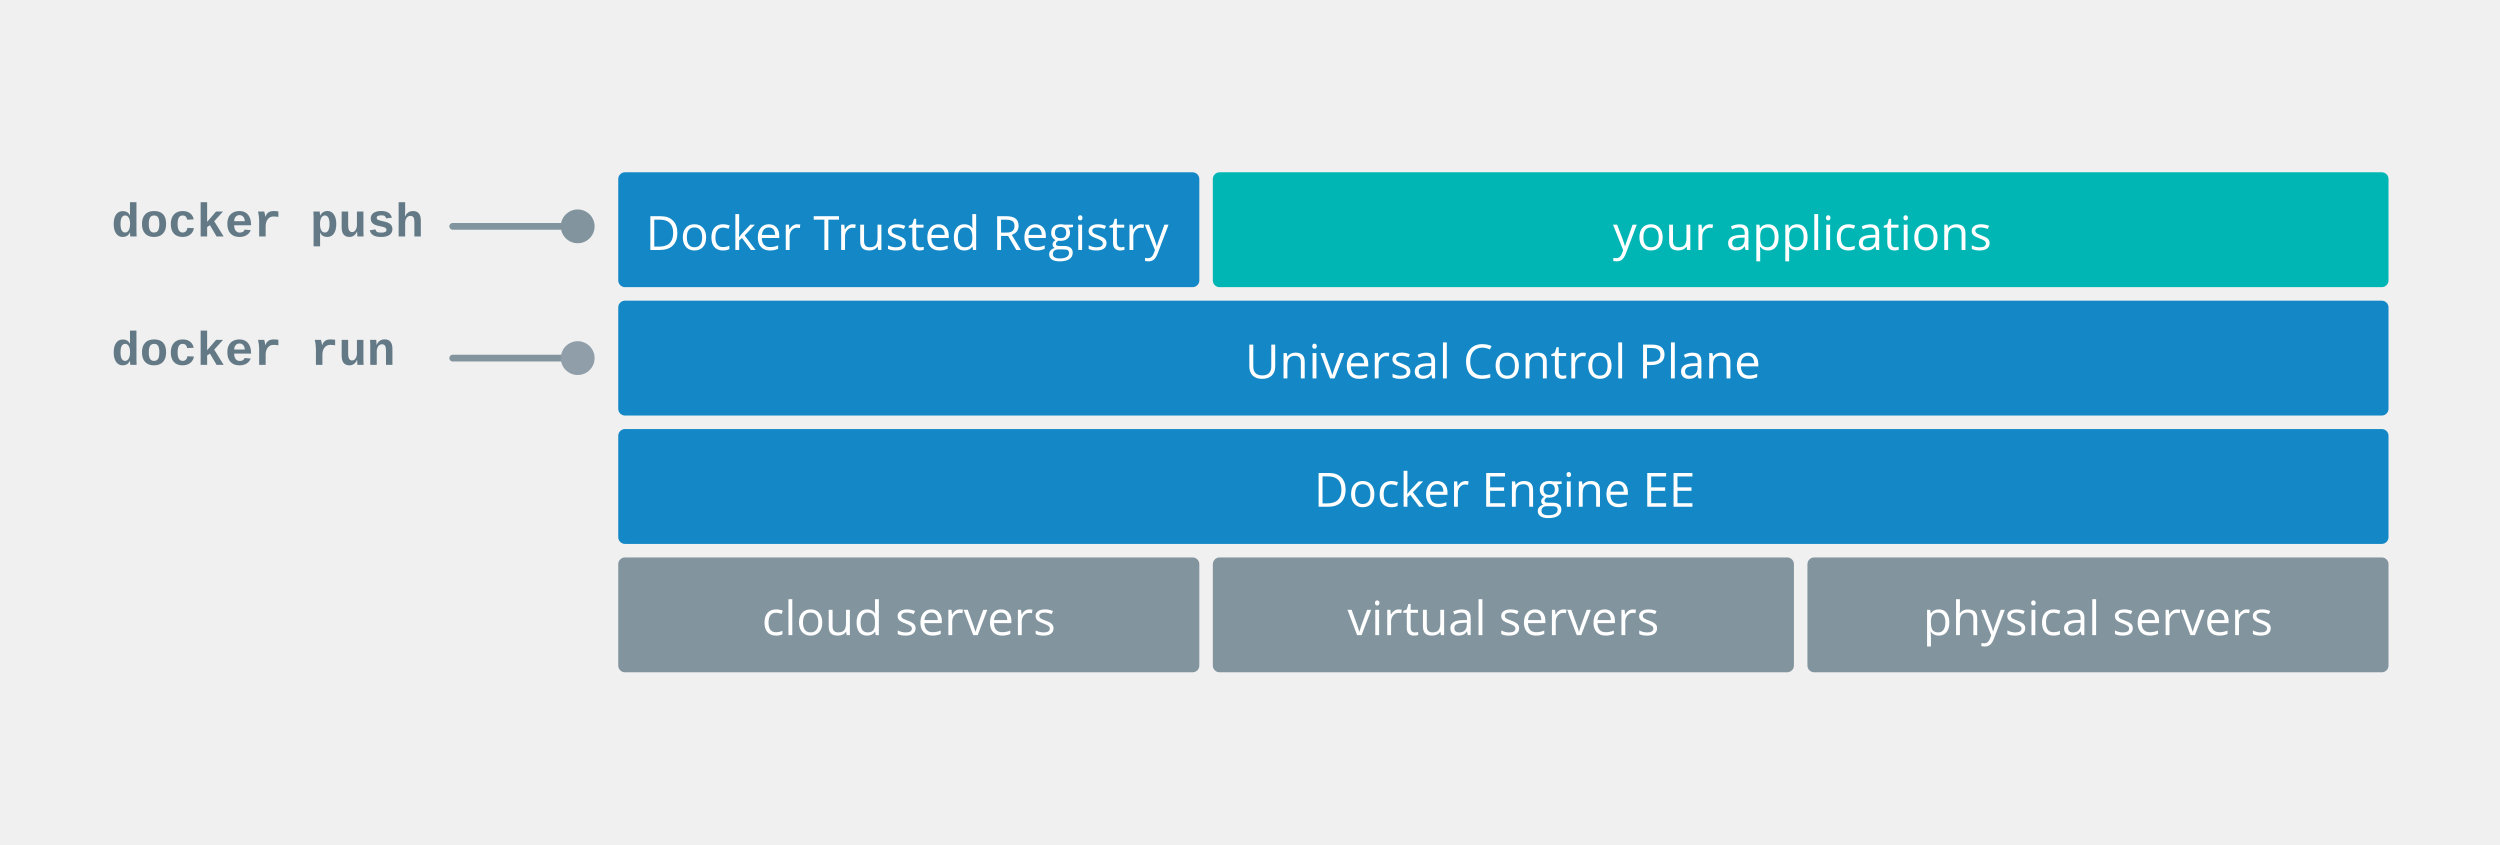
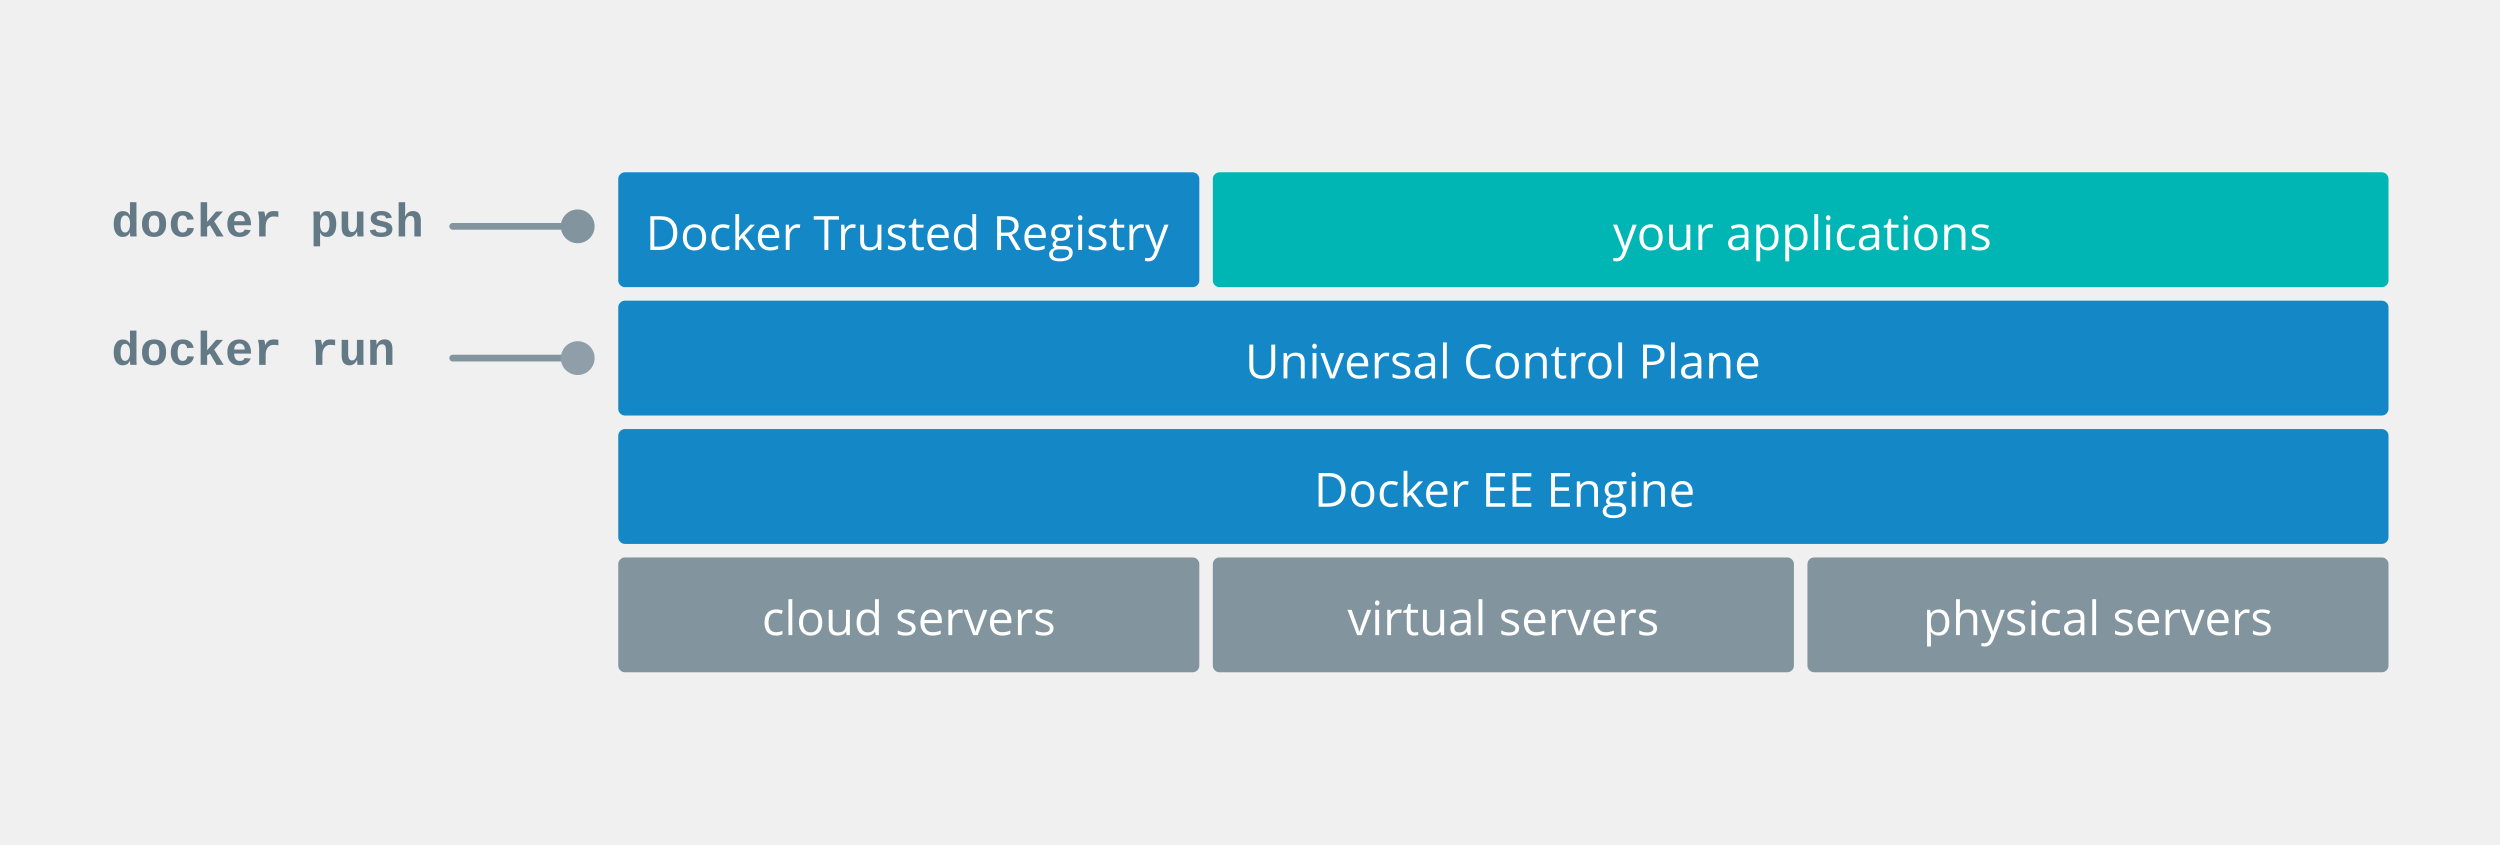
<svg xmlns="http://www.w3.org/2000/svg" width="740px" height="250px" viewBox="0 0 740 250" version="1.1">
  <defs />
  <g id="dtr-diagrams" stroke="none" stroke-width="1" fill="none" fill-rule="evenodd">
    <g id="architecture-1">
      <g id="Group" transform="translate(33, 51)">
        <g id="stack" transform="translate(150, 0)">
          <g id="servers" transform="translate(0, 114)">
            <g id="cloud">
              <rect id="Rectangle-138" fill="#82949E" x="0" y="0" width="172" height="34" rx="2" />
              <text id="cloud-servers" font-family="OpenSans, Open Sans" font-size="14" font-weight="normal" fill="#FFFFFF">
                <tspan x="42.51" y="23">cloud servers</tspan>
              </text>
            </g>
            <g id="virtual" transform="translate(176, 0)">
              <rect id="Rectangle-138" fill="#82949E" x="0" y="0" width="172" height="34" rx="2" />
              <text id="virtual-servers" font-family="OpenSans, Open Sans" font-size="14" font-weight="normal" fill="#FFFFFF">
                <tspan x="39.861" y="23">virtual servers</tspan>
              </text>
            </g>
            <g id="physical" transform="translate(352, 0)">
              <rect id="Rectangle-138" fill="#82949E" x="0" y="0" width="172" height="34" rx="2" />
              <text id="physical-servers" font-family="OpenSans, Open Sans" font-size="14" font-weight="normal" fill="#FFFFFF">
                <tspan x="34.208" y="23">physical servers</tspan>
              </text>
            </g>
          </g>
          <g id="docker" transform="translate(0, 76)">
            <rect id="Rectangle-138" fill="#1488C6" x="0" y="0" width="524" height="34" rx="2" />
            <text id="Docker-Engine-EE" font-family="OpenSans, Open Sans" font-size="14" font-weight="normal" fill="#FFFFFF">
-               <tspan x="205.936" y="23">Docker Engine EE</tspan>
+               <tspan x="205.936" y="23">Docker EE Engine</tspan>
            </text>
          </g>
          <g id="ucp" transform="translate(0, 38)">
            <rect id="Rectangle-138" fill="#1488C6" x="0" y="0" width="524" height="34" rx="2" />
            <text id="Universal-Control-Pl" font-family="OpenSans, Open Sans" font-size="14" font-weight="normal" fill="#FFFFFF">
              <tspan x="185.537" y="23">Universal Control Plane</tspan>
            </text>
          </g>
          <g id="dtr">
            <rect id="Rectangle-138" fill="#1488C6" x="0" y="0" width="172" height="34" rx="2" />
            <text id="Docker-Trusted-Regis" font-family="OpenSans, Open Sans" font-size="14" font-weight="normal" fill="#FFFFFF">
              <tspan x="8.132" y="23">Docker Trusted Registry</tspan>
            </text>
          </g>
          <g id="your-apps" transform="translate(176, 0)">
            <rect id="Rectangle-138" fill="#00B6B5" x="0" y="0" width="348" height="34" rx="2" />
            <text id="your-applications" font-family="OpenSans, Open Sans" font-size="14" font-weight="normal" fill="#FFFFFF">
              <tspan x="118.428" y="23">your applications</tspan>
            </text>
          </g>
        </g>
        <g id="commands" transform="translate(0, 7)">
          <g id="command-2" transform="translate(0, 38)">
            <path d="M101,10 L136,10" id="Line" stroke="#82949E" stroke-width="2" stroke-linecap="round" stroke-linejoin="round" />
            <circle id="Oval" fill="#8F9EA8" cx="138" cy="10" r="5" />
            <text id="docker-run" font-family="CourierNewPS-BoldMT, Courier New" font-size="14" font-weight="bold" fill="#637986">
              <tspan x="0" y="12">docker run</tspan>
            </text>
          </g>
          <g id="command-1">
            <path d="M101,9 L136,9" id="Line" stroke="#82949E" stroke-width="2" stroke-linecap="round" stroke-linejoin="round" />
            <circle id="Oval" fill="#82949E" cx="138" cy="9" r="5" />
            <text id="docker-push" font-family="CourierNewPS-BoldMT, Courier New" font-size="14" font-weight="bold" fill="#637986">
              <tspan x="0" y="12">docker push</tspan>
            </text>
          </g>
        </g>
      </g>
    </g>
  </g>
</svg>
